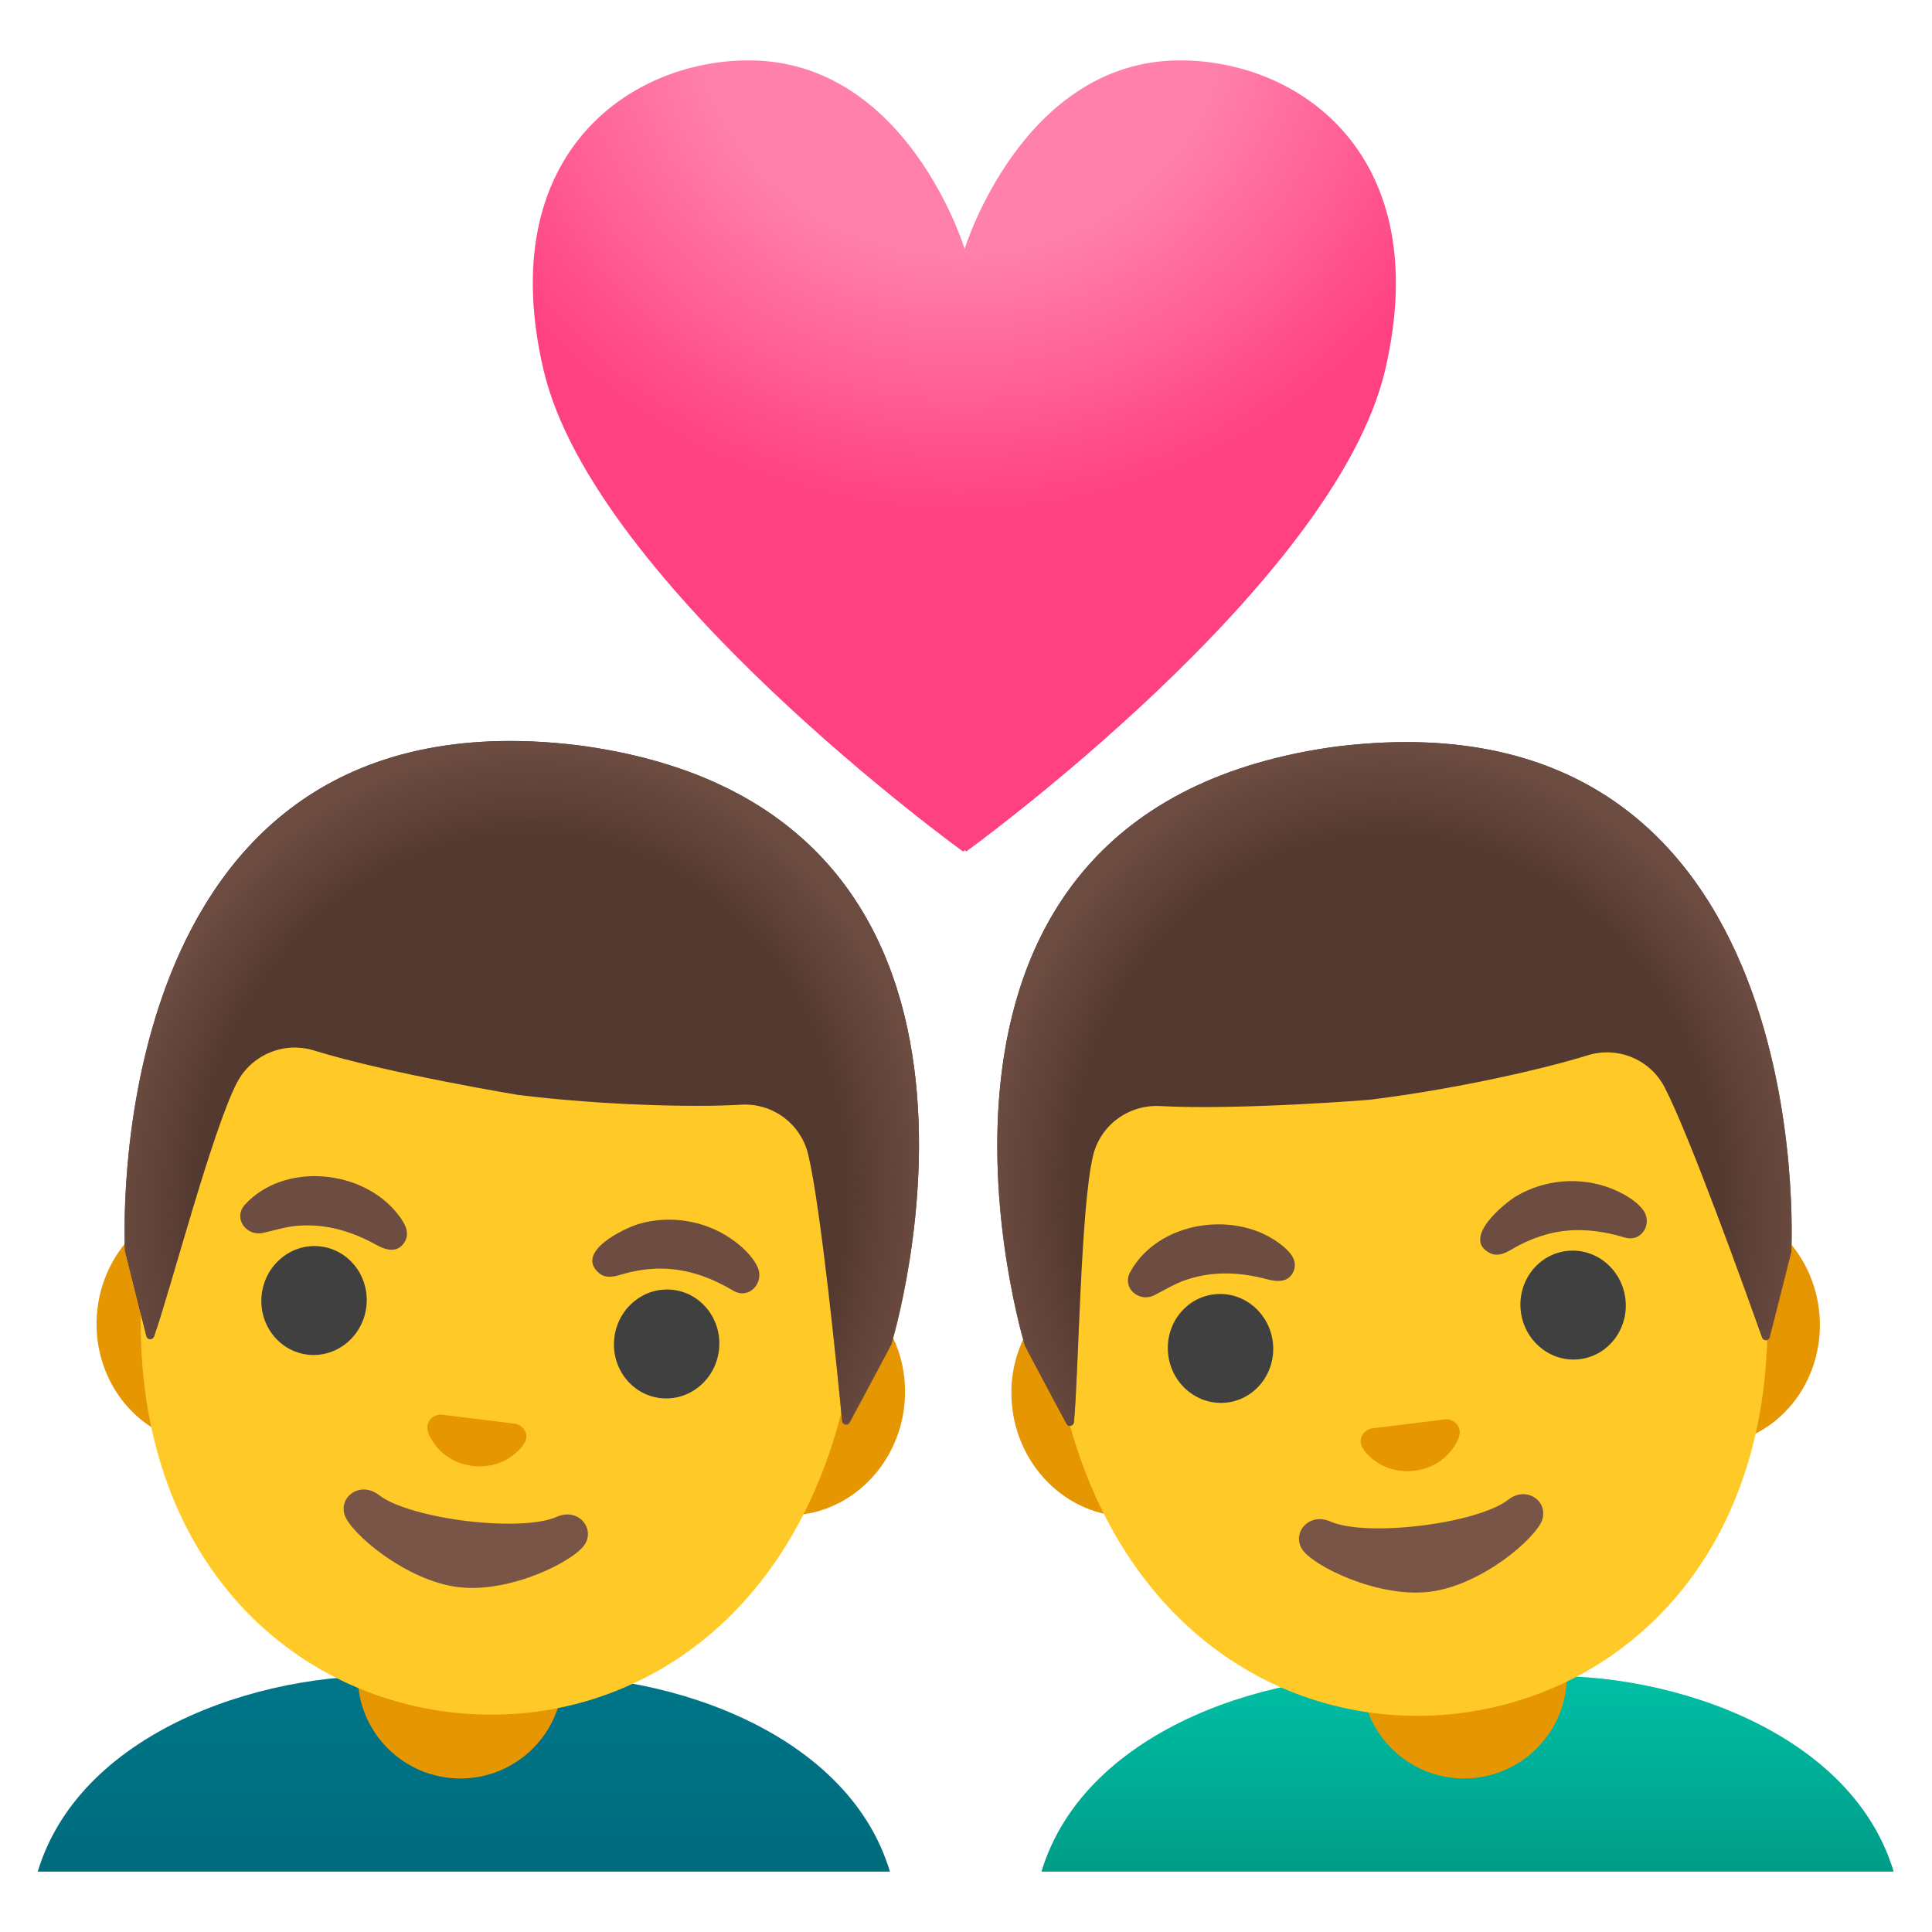
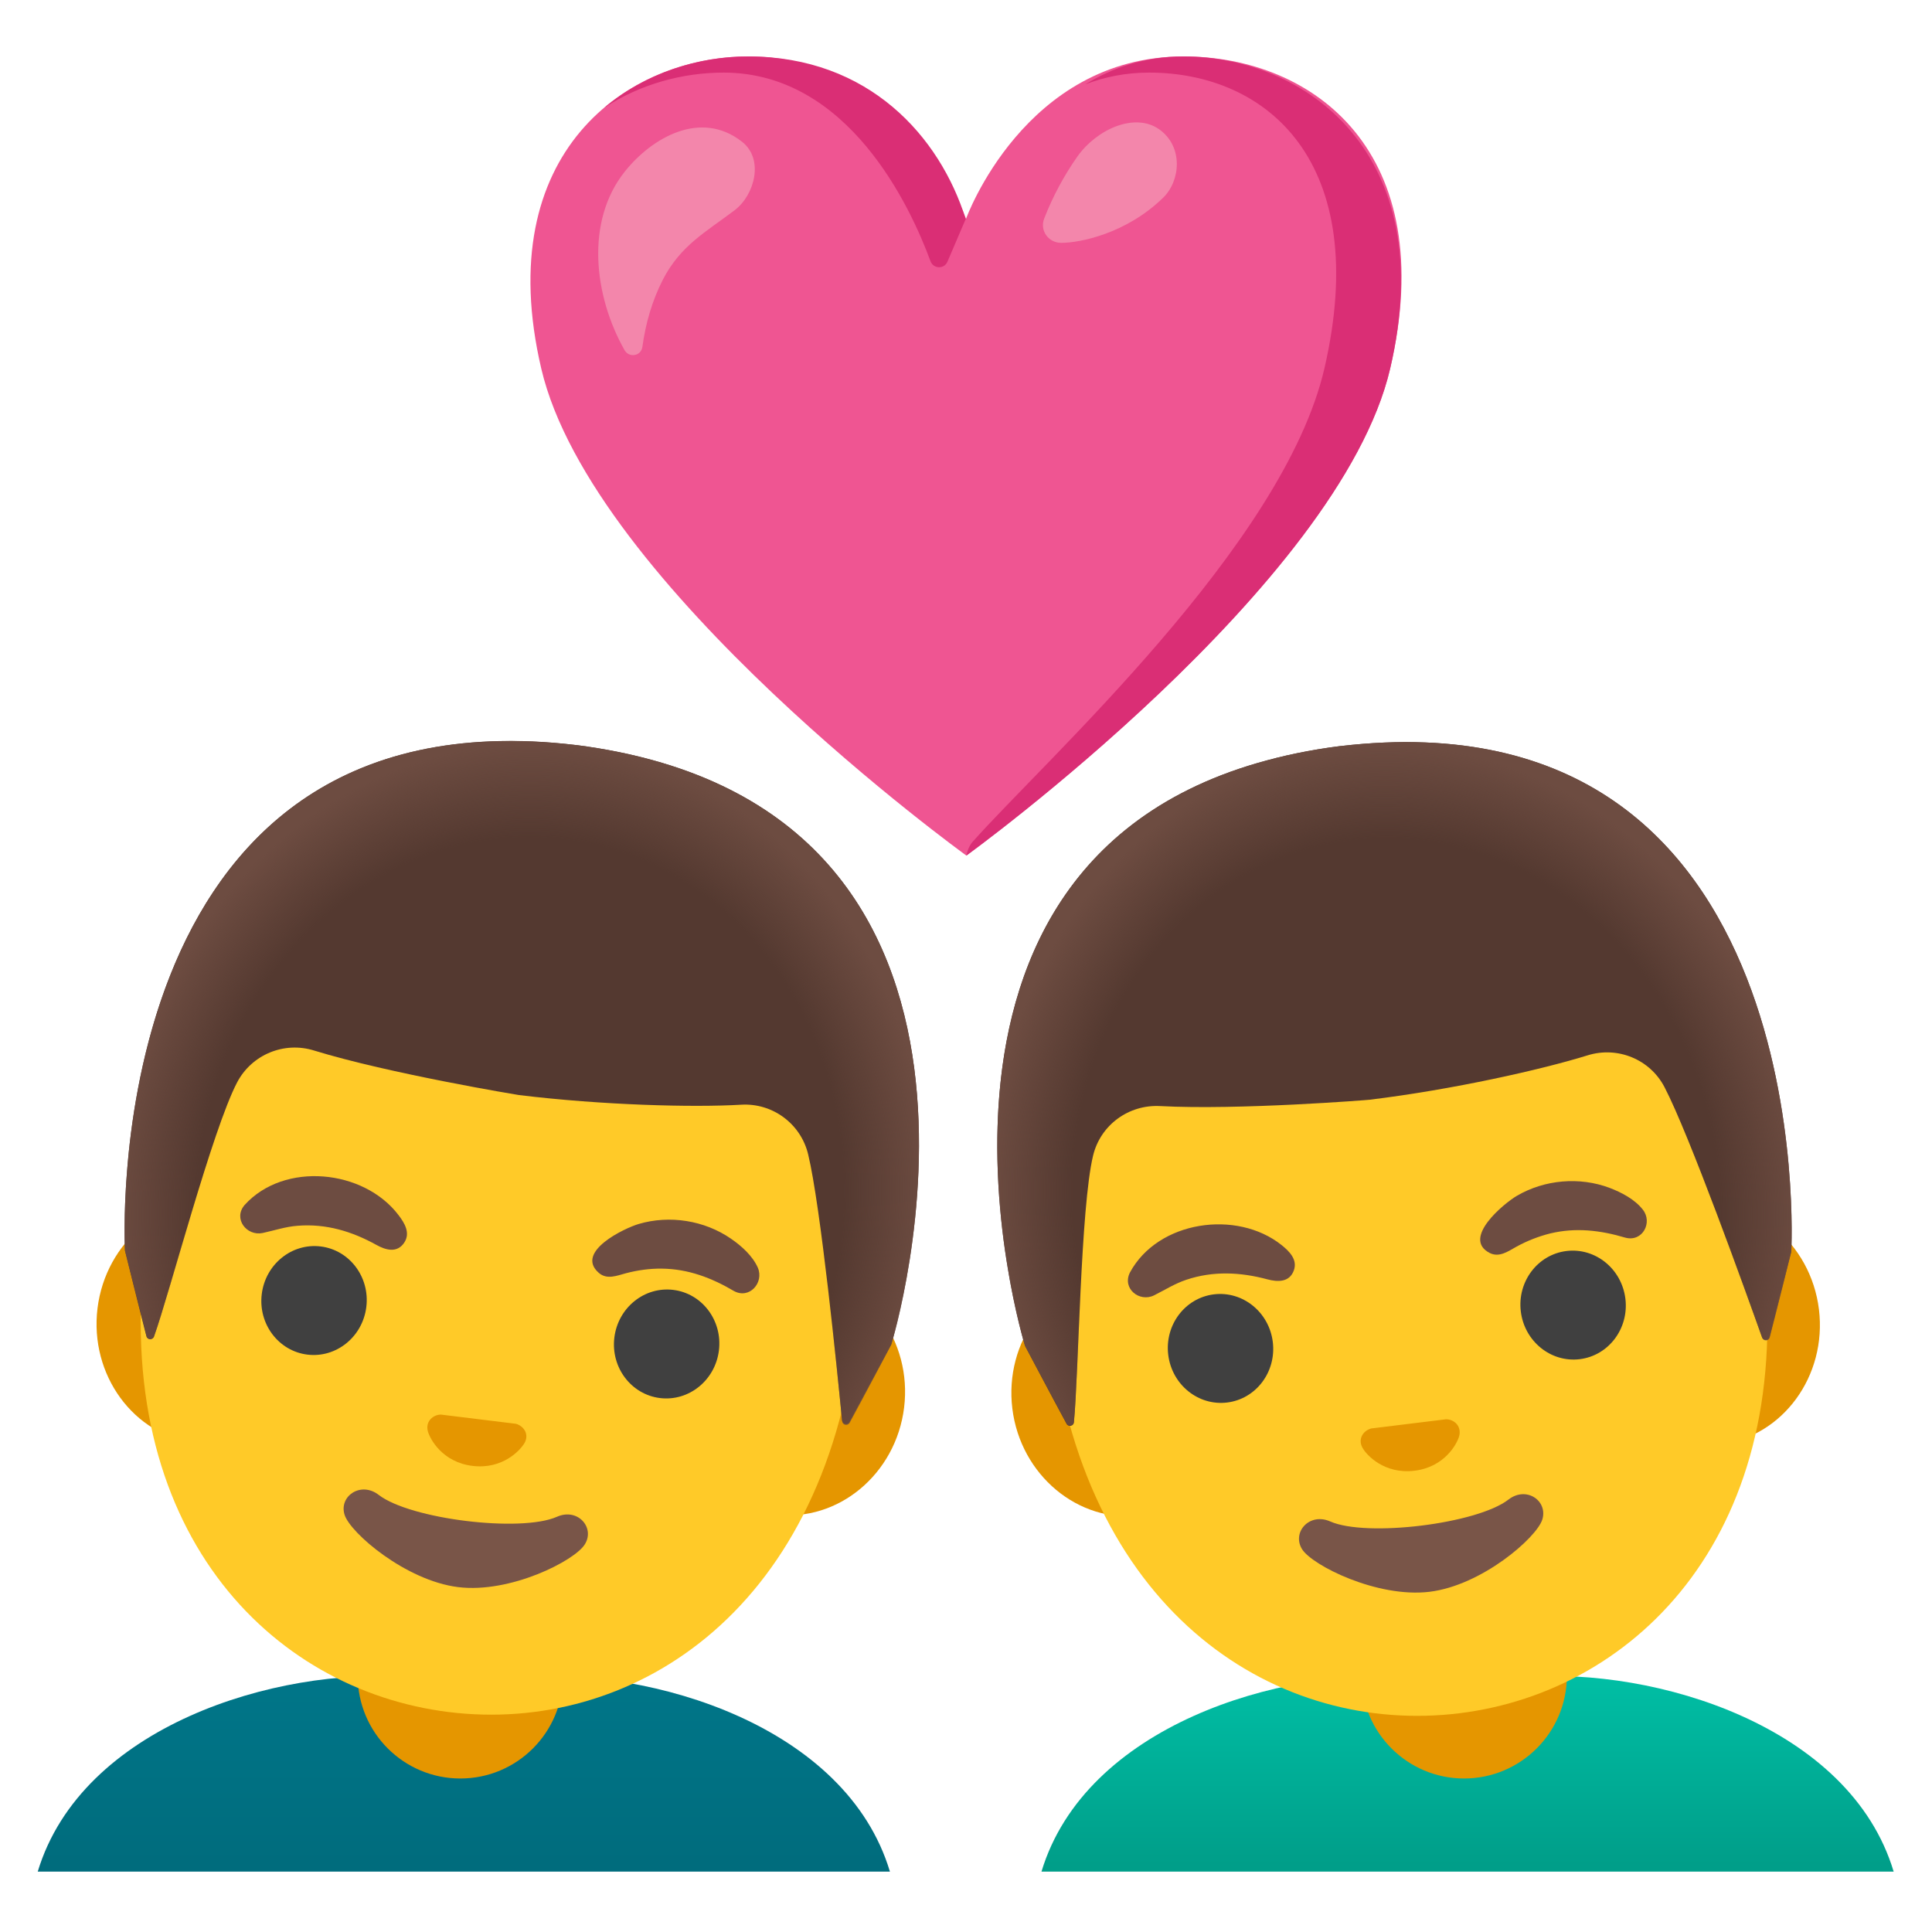
<svg xmlns="http://www.w3.org/2000/svg" viewBox="0 0 128 128" width="512px" height="512px">
  <linearGradient id="a" gradientUnits="userSpaceOnUse" x1="97.236" y1="123.518" x2="97.236" y2="110.865">
    <stop offset="0" stop-color="#009e89" />
    <stop offset="1" stop-color="#00bfa5" />
  </linearGradient>
  <path d="M101 111.11h-7.52c-8.7-.66-21.57 3.25-24.48 12.89h56.46c-2.89-9.64-15.77-13.55-24.46-12.89z" fill="url(#a)" />
  <path d="M97 117.83a6.8 6.8 0 0 1-6.8-6.8v-4.54h13.61v4.54a6.816 6.816 0 0 1-6.81 6.8zM112 79.66l-5.18.64-28.03 3.44-5.18.64c-4.14.51-7.08 4.53-6.54 8.94.54 4.41 4.37 7.6 8.51 7.09l5.18-.64 28.03-3.44 5.18-.64c4.14-.51 7.08-4.53 6.54-8.94-.54-4.4-4.37-7.59-8.51-7.09z" fill="#e59600" />
  <path d="M89.33 53.67c-12.22 1.5-21.94 15.96-19.63 34.77 2.3 18.71 15.09 26.52 26.97 25.07 11.88-1.46 22.4-12.14 20.11-30.85-2.31-18.81-15.23-30.49-27.45-28.99z" fill="#ffca28" />
  <g fill="#6d4c41">
    <path d="M74.86 84.31c1.85-3.44 7.08-4.19 10.05-1.82.51.41 1.07.96.81 1.68-.29.8-1.08.77-1.75.59-1.79-.48-3.59-.57-5.38.03-.77.26-1.41.67-2.13 1.03-.97.48-2.13-.45-1.6-1.51zM107.69 82c-1.65-.49-3.28-.69-4.99-.28a9.4 9.4 0 0 0-2.22.87c-.55.3-1.14.75-1.79.42-1.86-.97.95-3.28 1.8-3.78 1.84-1.08 4.16-1.28 6.15-.53.79.3 1.67.76 2.2 1.44.67.84-.01 2.16-1.15 1.86z" />
  </g>
  <g fill="#404040">
    <ellipse transform="rotate(-7.002 80.837 89.317)" cx="80.86" cy="89.34" rx="3.49" ry="3.61" />
    <ellipse transform="rotate(-7.002 104.188 86.45)" cx="104.22" cy="86.47" rx="3.49" ry="3.61" />
  </g>
  <path d="M96.04 94.06a.97.97 0 0 0-.23-.03l-4.97.61c-.07.02-.15.05-.22.09-.43.24-.62.73-.34 1.21.27.47 1.43 1.74 3.43 1.5 1.99-.24 2.81-1.76 2.96-2.28.15-.53-.15-.97-.63-1.1z" fill="#e59600" />
  <path d="M99.94 99.35c-2.07 1.61-9.41 2.51-11.81 1.45-1.38-.61-2.55.72-1.87 1.83.66 1.08 4.99 3.25 8.45 2.83 3.46-.42 7.08-3.57 7.47-4.78.39-1.24-1.05-2.25-2.24-1.33z" fill="#795548" />
  <g>
    <path d="M88.81 49.43h-.01-.01c-31.89 4.1-20.88 39.74-20.88 39.74s1.89 3.58 2.75 5.16c.12.23.47.16.49-.1.31-3.13.44-14.24 1.27-17.67.49-2.03 2.36-3.39 4.44-3.28 5.19.28 13.86-.41 13.88-.42 5.5-.67 11.38-1.99 14.44-2.94 1.99-.62 4.14.26 5.1 2.11 1.63 3.12 5.39 13.57 6.46 16.57.09.25.44.23.5-.03l1.43-5.64c.01 0 2.07-37.24-29.86-33.5z" fill="#543930" />
-     <radialGradient id="b" cx="93.763" cy="79.763" r="26.951" gradientTransform="matrix(.9925 -.1219 .1375 1.1198 -11.52 1.789)" gradientUnits="userSpaceOnUse">
+     <radialGradient id="b" cx="117.789" cy="8.938" r="26.951" gradientTransform="matrix(.9925 -.1219 .1375 1.1198 -25.63 84.027)" gradientUnits="userSpaceOnUse">
      <stop offset=".794" stop-color="#6d4c41" stop-opacity="0" />
      <stop offset="1" stop-color="#6d4c41" />
    </radialGradient>
    <path d="M118.68 82.93s2.06-37.25-29.87-33.5h-.01-.01c-.5.06-.98.13-1.46.21a34.325 34.325 0 0 0-2.75.57c-.06.02-.12.03-.18.05-26.45 6.68-16.49 38.91-16.49 38.91l2.75 5.13c.12.23.46.16.49-.1.31-3.16.44-14.22 1.27-17.65a4.3 4.3 0 0 1 4.44-3.28c3.2.18 8.26.27 13.76-.4l1.05-.01c.02 0 .04 0 .06-.01 5.5-.67 10.39-1.99 13.45-2.94 1.99-.62 4.14.26 5.1 2.11 1.64 3.14 5.42 13.66 6.47 16.61.09.24.43.23.5-.02.45-1.73 1.43-5.68 1.43-5.68z" fill="url(#b)" />
  </g>
  <g>
    <linearGradient id="c" gradientUnits="userSpaceOnUse" x1="30.737" y1="123.518" x2="30.737" y2="110.865">
      <stop offset="0" stop-color="#006c7d" />
      <stop offset="1" stop-color="#007689" />
    </linearGradient>
    <path d="M34.5 111.11h-7.52c-8.7-.66-21.57 3.25-24.48 12.89h56.46c-2.89-9.64-15.77-13.55-24.46-12.89z" fill="url(#c)" />
    <path d="M30.5 117.83a6.8 6.8 0 0 1-6.8-6.8v-4.54h13.6v4.54a6.8 6.8 0 0 1-6.8 6.8zM53.36 84.31l-5.18-.64-28.03-3.44-5.18-.64c-4.14-.51-7.97 2.68-8.51 7.09s2.4 8.43 6.54 8.94l5.18.64 28.03 3.44 5.18.64c4.14.51 7.97-2.68 8.51-7.09s-2.4-8.44-6.54-8.94z" fill="#e59600" />
    <path d="M37.09 53.6C24.87 52.1 11.95 63.78 9.64 82.58c-2.3 18.71 8.23 29.39 20.11 30.85s24.68-6.36 26.97-25.07c2.31-18.8-7.41-33.26-19.63-34.76z" fill="#ffca28" />
    <g fill="#6d4c41">
      <path d="M16.21 79.83c2.62-2.89 7.89-2.36 10.19.67.4.52.81 1.19.38 1.83-.47.71-1.23.49-1.84.15-1.62-.9-3.34-1.42-5.22-1.27-.81.06-1.53.31-2.32.48-1.07.22-1.97-.96-1.19-1.86zM48.62 85.53c-1.48-.87-3.02-1.46-4.77-1.48-.8-.01-1.59.1-2.36.3-.61.16-1.28.46-1.83-.03-1.57-1.39 1.71-2.95 2.66-3.23 2.04-.6 4.34-.24 6.1.97.7.48 1.44 1.14 1.79 1.93.42.99-.56 2.11-1.59 1.54z" />
    </g>
    <g fill="#404040">
      <ellipse transform="rotate(-82.998 20.81 86.164)" cx="20.81" cy="86.16" rx="3.61" ry="3.49" />
      <ellipse transform="rotate(-82.998 44.17 89.032)" cx="44.16" cy="89.03" rx="3.61" ry="3.49" />
    </g>
    <path d="M34.4 94.42a.849.849 0 0 0-.22-.09l-4.97-.61c-.08 0-.16.01-.23.03-.47.13-.78.56-.63 1.09.15.52.97 2.04 2.96 2.28 1.99.24 3.15-1.03 3.43-1.5.28-.47.09-.96-.34-1.2z" fill="#e59600" />
    <path d="M36.9 100.49c-2.4 1.06-9.73.16-11.81-1.45-1.19-.92-2.65.09-2.26 1.32.38 1.21 4.06 4.36 7.52 4.79s7.74-1.75 8.4-2.84c.68-1.1-.47-2.43-1.85-1.82z" fill="#795548" />
    <g>
      <path d="M38.17 49.36h-.01-.01C6.22 45.61 8.28 82.86 8.28 82.86s.97 3.93 1.42 5.67c.06.25.41.27.5.02 1.06-2.96 3.87-13.71 5.51-16.84a4.312 4.312 0 0 1 5.1-2.11c4.96 1.53 13.55 2.95 13.57 2.95 5.5.67 11.53.83 14.72.64a4.3 4.3 0 0 1 4.44 3.28c.83 3.42 1.94 14.47 2.25 17.64.03.26.37.33.49.1l2.76-5.13c.01.01 11.02-35.63-20.87-39.72z" fill="#543930" />
-       <radialGradient id="d" cx="35.699" cy="70.684" r="26.951" gradientTransform="matrix(.9925 .1219 -.1375 1.1198 8.735 -3.896)" gradientUnits="userSpaceOnUse">
+       <radialGradient id="d" cx="20.483" cy="143.909" r="26.951" gradientTransform="matrix(.9925 .1219 -.1375 1.1198 33.905 -84.04)" gradientUnits="userSpaceOnUse">
        <stop offset=".794" stop-color="#6d4c41" stop-opacity="0" />
        <stop offset="1" stop-color="#6d4c41" />
      </radialGradient>
      <path d="M59.05 89.09s11.01-35.64-20.88-39.73h-.01-.01c-.5-.06-.98-.11-1.46-.15-.96-.08-1.88-.12-2.78-.12h-.22C6.42 49.18 8.28 82.86 8.28 82.86l1.43 5.65c.06.25.41.27.5.03 1.07-2.99 3.87-13.7 5.5-16.82a4.3 4.3 0 0 1 5.1-2.11c3.06.95 7.95 2.26 13.45 2.94.02 0 1 .24 1.02.25.02 0 .04.01.06.01 5.5.67 10.56.58 13.76.4a4.3 4.3 0 0 1 4.44 3.28c.83 3.44 1.95 14.57 2.26 17.68.02.26.36.32.49.1.86-1.58 2.76-5.18 2.76-5.18z" fill="url(#d)" />
    </g>
  </g>
-   <radialGradient id="e" cx="61.479" cy="7.203" r="36.564" gradientTransform="matrix(.9985 0 0 .9337 2.266 -6.362)" gradientUnits="userSpaceOnUse">
-     <stop offset=".481" stop-color="#ff80ab" />
-     <stop offset=".998" stop-color="#ff4081" />
-   </radialGradient>
-   <path d="M78.19 4C67.74 4 63.91 16.49 63.91 16.49S60.12 4 49.6 4c-7.9 0-16.92 6.27-13.59 20.51 3.33 14.24 27.8 31.91 27.8 31.91s.13-.05.13-.13c0 .08.08.12.08.12s24.42-17.66 27.75-31.9C95.1 10.27 86.09 4 78.19 4z" fill="url(#e)" />
+   <g>
+     <path d="M78.41 3.74C67.87 3.74 64 14.5 64 14.5S60.18 3.74 49.57 3.74c-7.97 0-17.07 6.32-13.71 20.68 3.36 14.36 28.16 32.26 28.16 32.26s24.72-17.9 28.08-32.26c3.36-14.36-5.08-20.68-13.69-20.68z" fill="#ef5592" />
+     <g fill="#da2e75">
+       <path d="M47.94 4.81c8.27 0 12.38 8.89 13.71 12.5.19.51.91.53 1.12.03l1.21-2.83c-1.71-5.45-6.4-10.77-14.41-10.77-3.32 0-6.82 1.1-9.55 3.41 2.4-1.59 5.23-2.34 7.92-2.34zM78.41 3.74c-2.55 0-4.7.74-6.51 1.85 1.27-.49 2.68-.78 4.23-.78 7.8 0 14.77 5.91 11.62 19.58-2.7 11.73-18.5 25.96-23.32 31.39-.31.35-.41.91-.41.91s24.72-17.9 28.08-32.26c3.36-14.37-5.72-20.69-13.69-20.69z" />
+     </g>
+     <path d="M41.4 11.36c1.8-2.25 5.03-4.11 7.76-1.97 1.48 1.16.83 3.54-.49 4.54-1.93 1.46-3.6 2.34-4.77 4.63-.7 1.38-1.13 2.88-1.34 4.42-.08.61-.88.75-1.18.22-2.04-3.6-2.61-8.55.02-11.84zM70.31 16.09c-.85 0-1.44-.82-1.13-1.61a19.31 19.31 0 0 1 2.2-4.11c1.32-1.85 3.82-2.92 5.41-1.81 1.63 1.15 1.42 3.43.27 4.54-2.45 2.39-5.53 2.99-6.75 2.99z" fill="#f386ab" />
+   </g>
</svg>
